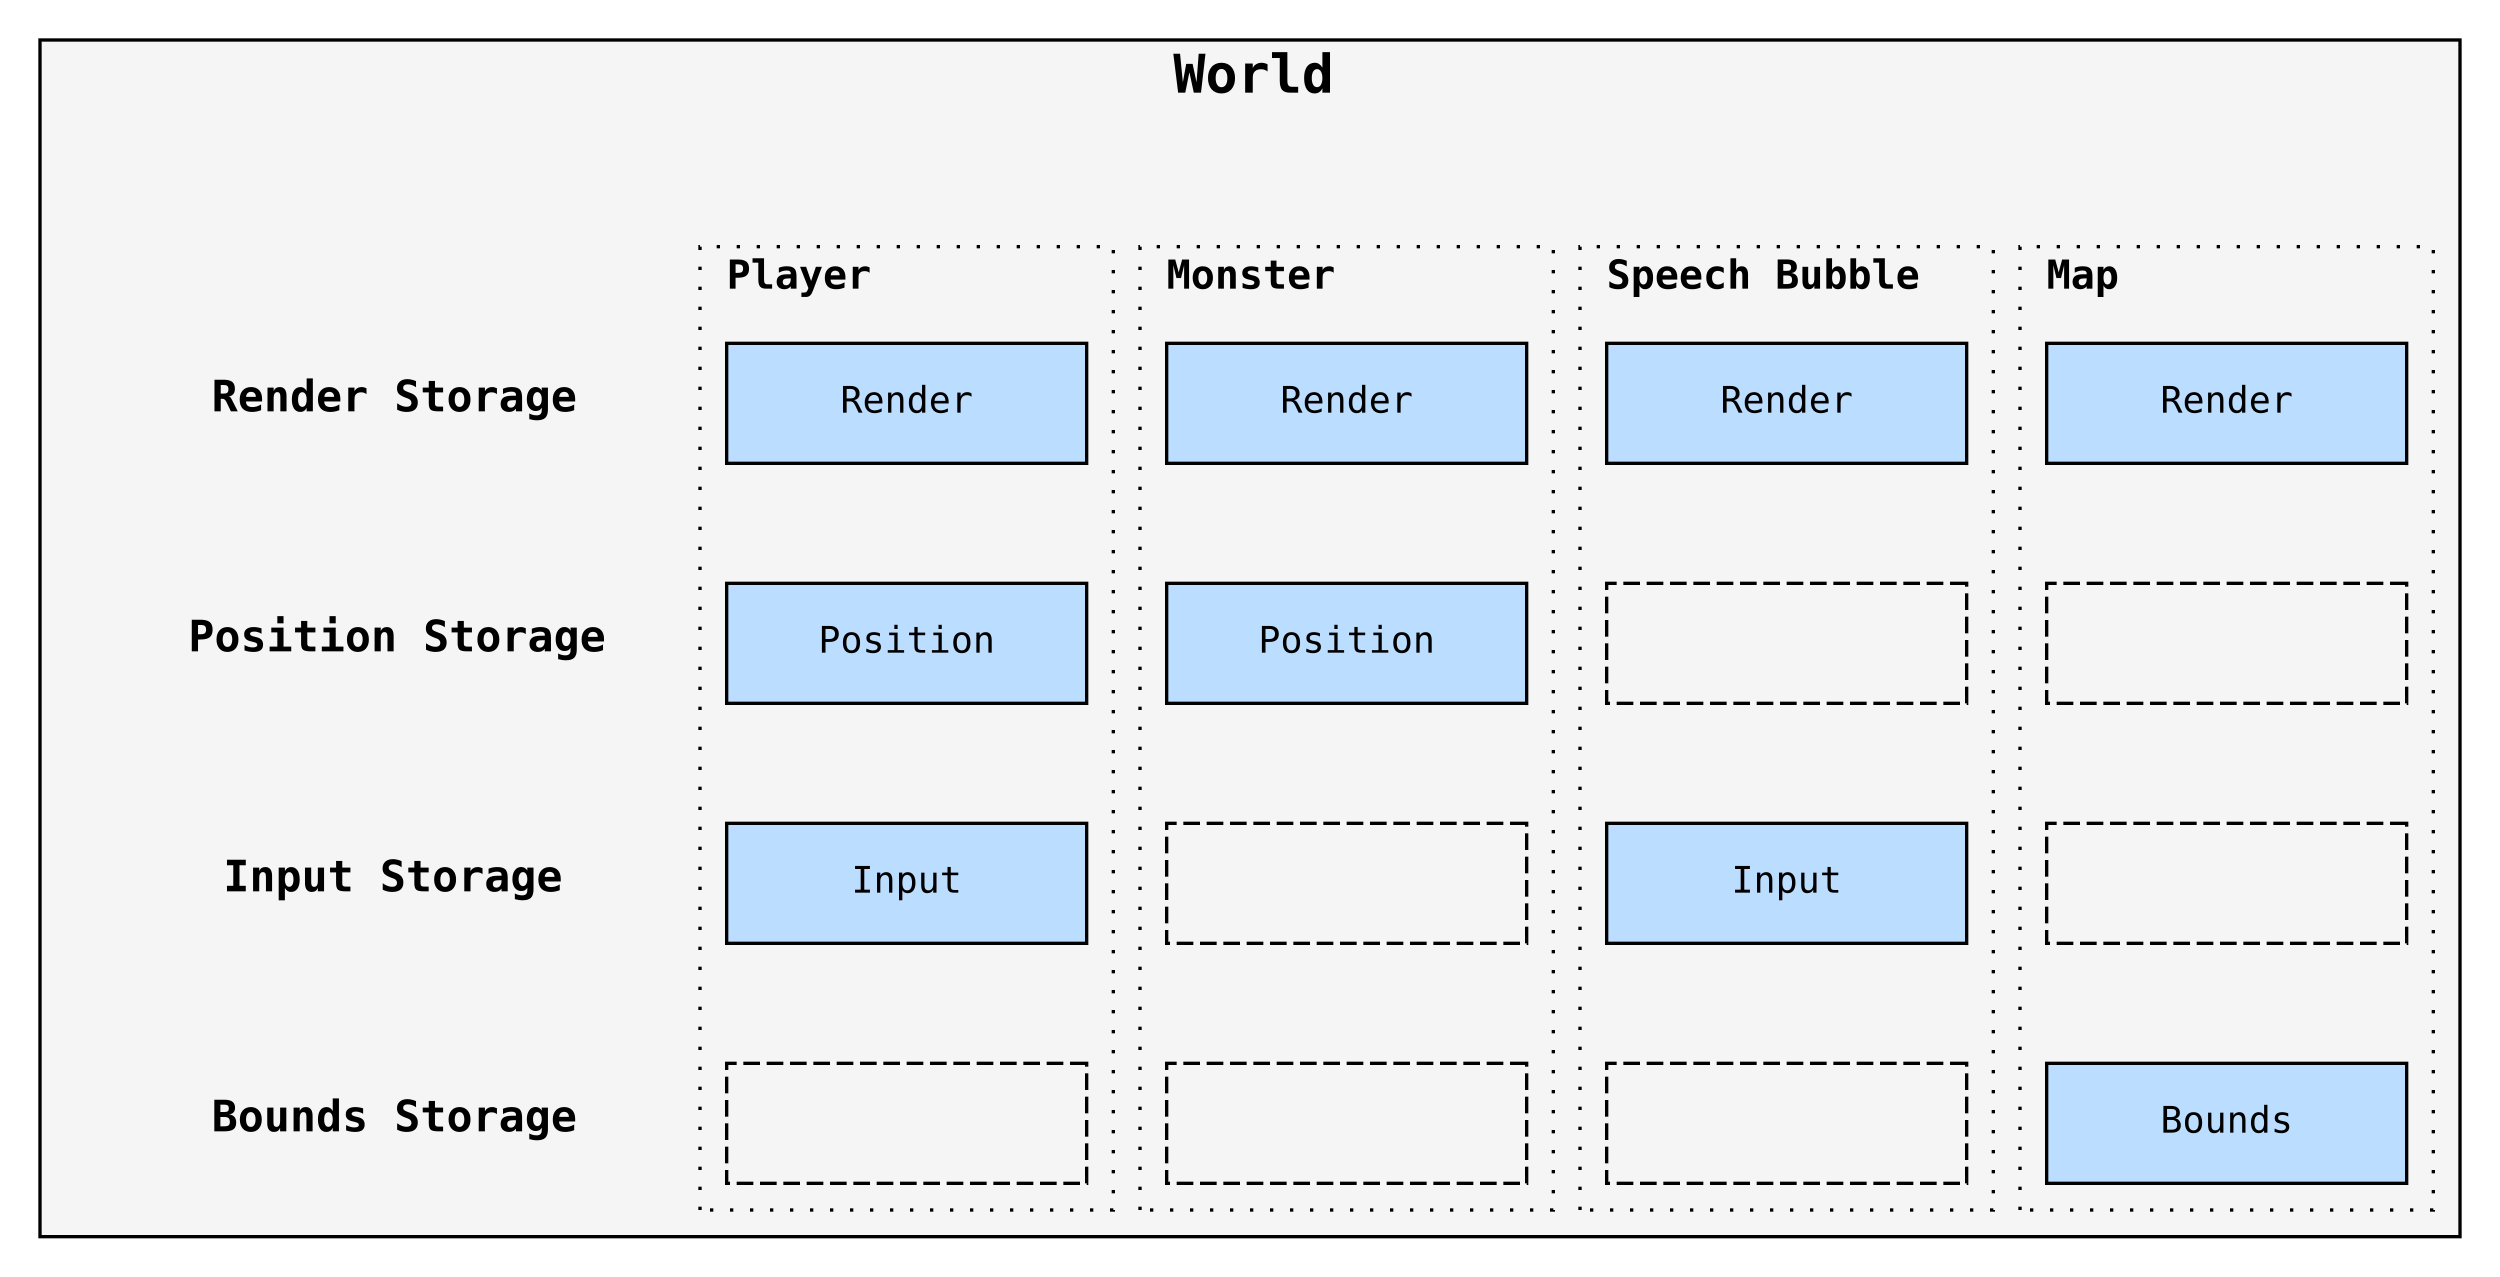
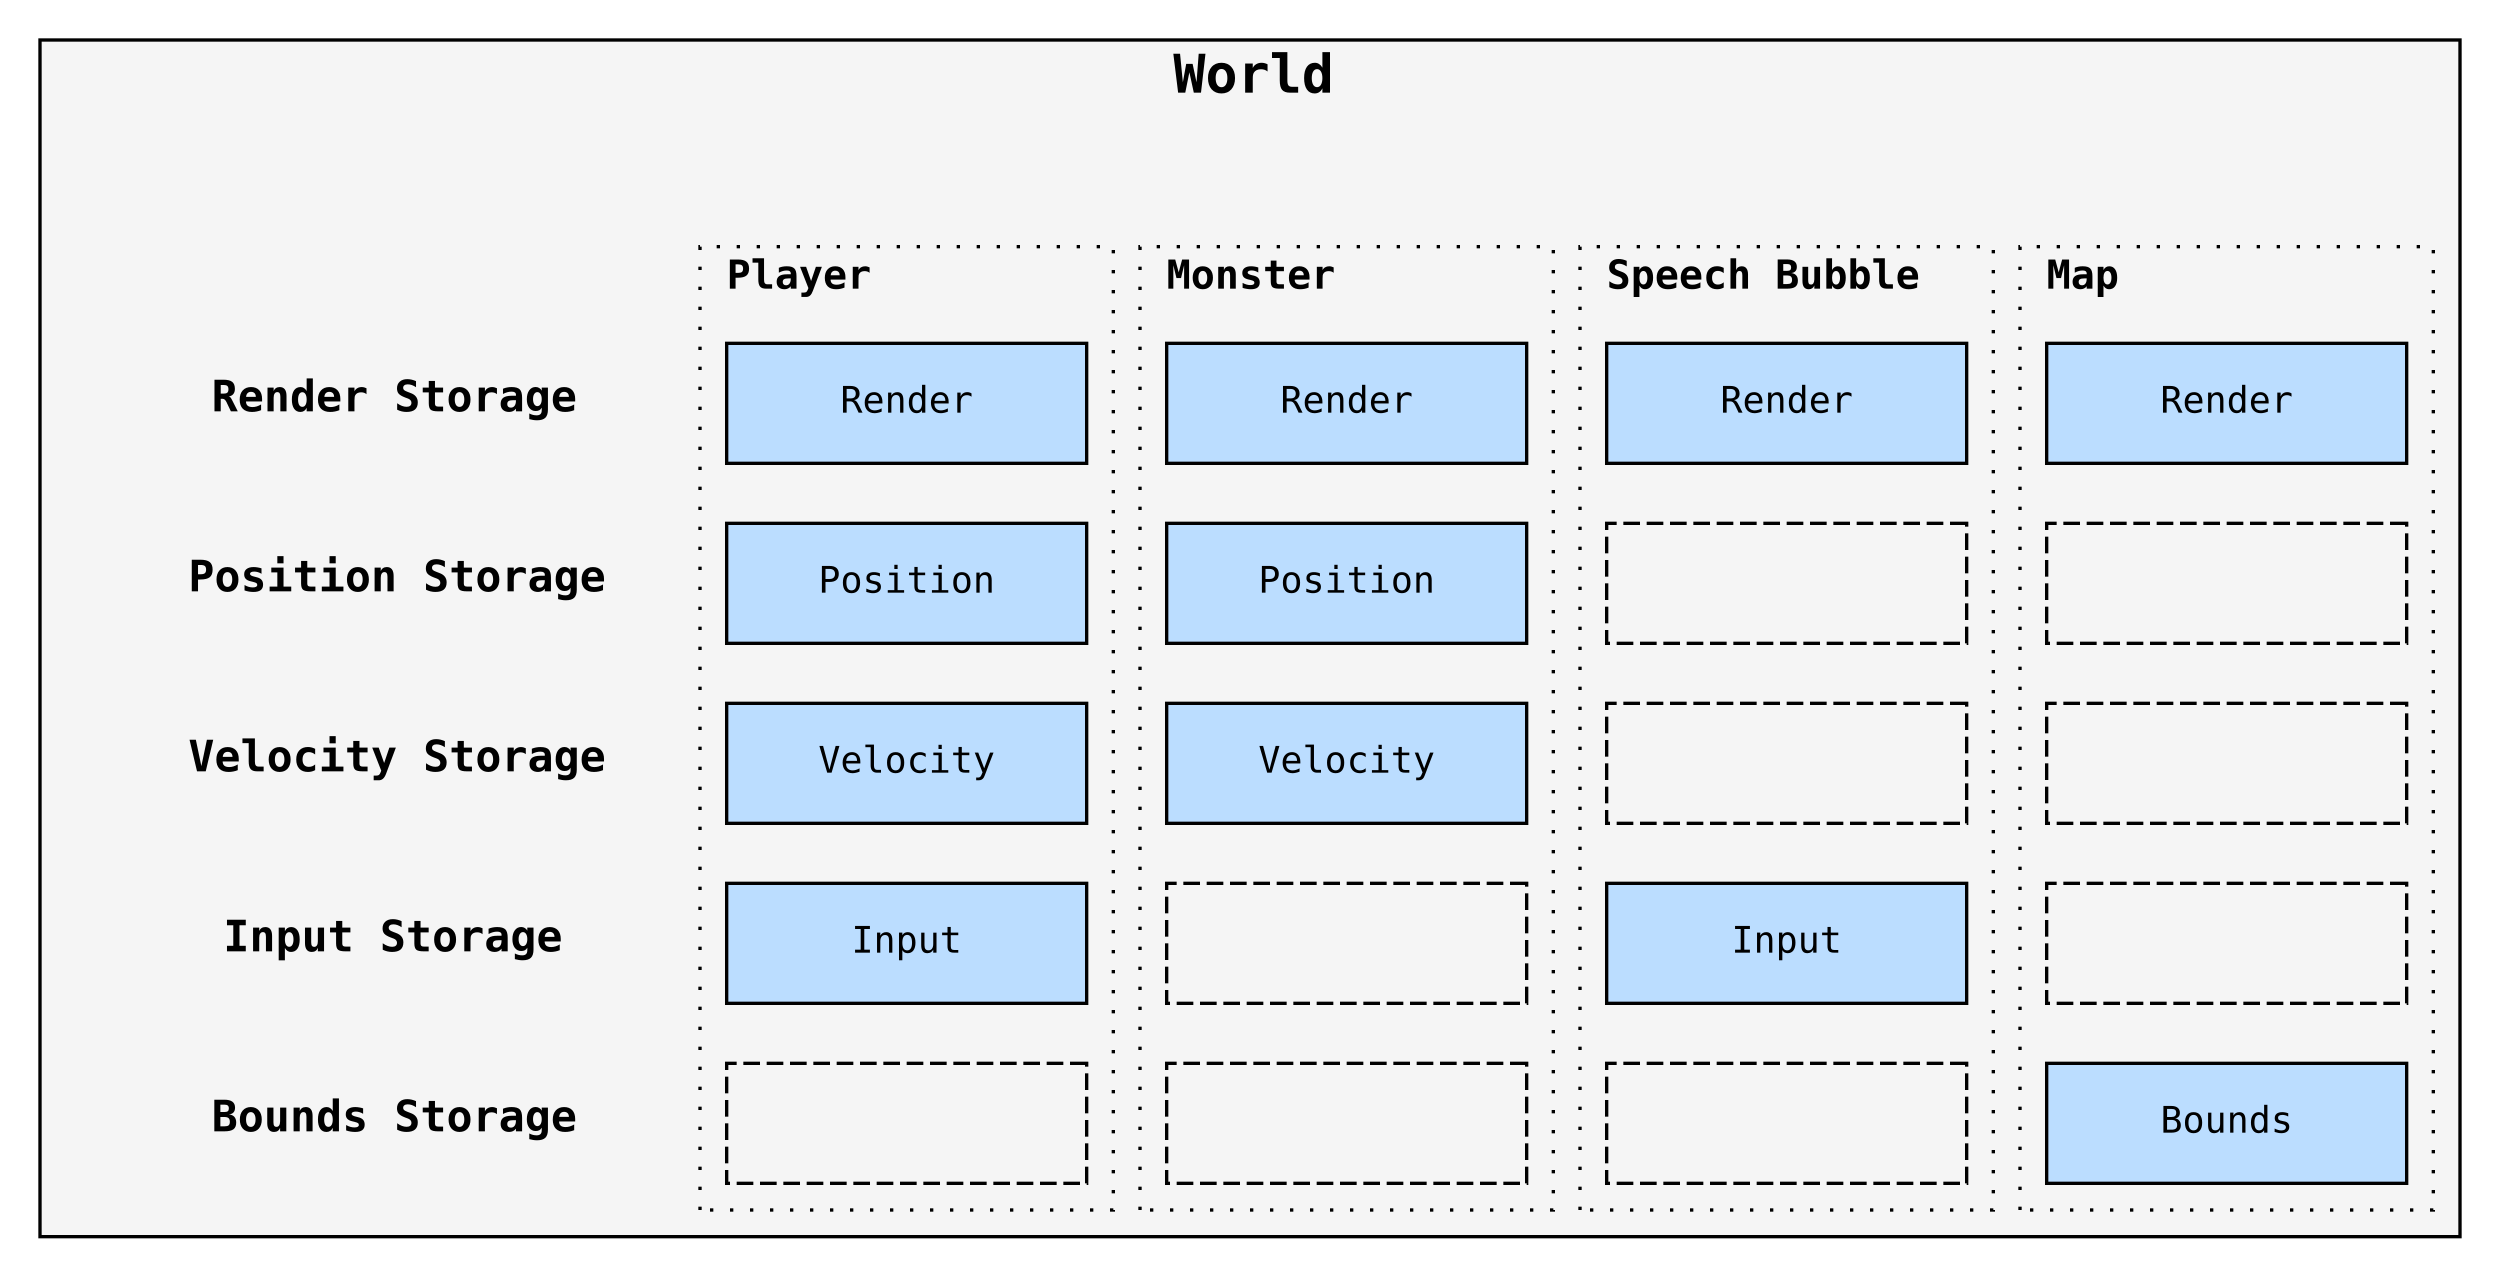
<svg xmlns="http://www.w3.org/2000/svg" width="750pt" height="383pt" viewBox="0.00 0.00 750.00 383.00">
  <g id="graph0" class="graph" transform="scale(1 1) rotate(0) translate(4 379)">
    <g id="clust1" class="cluster">
      <polygon fill="#f5f5f5" stroke="black" points="8,-8 8,-367 734,-367 734,-8 8,-8" />
      <text text-anchor="start" x="348" y="-351.2" font-family="consolas" font-weight="bold" font-size="16.00">World</text>
    </g>
    <g id="clust6" class="cluster">
      <polygon fill="#f5f5f5" stroke="black" stroke-dasharray="1,5" points="602,-16 602,-305 726,-305 726,-16 602,-16" />
      <text text-anchor="start" x="610" y="-292.4" font-family="consolas" font-weight="bold" font-size="12.00">Map</text>
-     </g>
-     <g id="clust5" class="cluster">
-       <polygon fill="#f5f5f5" stroke="black" stroke-dasharray="1,5" points="470,-16 470,-305 594,-305 594,-16 470,-16" />
-       <text text-anchor="start" x="478" y="-292.4" font-family="consolas" font-weight="bold" font-size="12.00">Speech Bubble</text>
    </g>
    <g id="clust4" class="cluster">
      <polygon fill="#f5f5f5" stroke="black" stroke-dasharray="1,5" points="338,-16 338,-305 462,-305 462,-16 338,-16" />
      <text text-anchor="start" x="346" y="-292.4" font-family="consolas" font-weight="bold" font-size="12.00">Monster</text>
    </g>
    <g id="clust3" class="cluster">
      <polygon fill="#f5f5f5" stroke="black" stroke-dasharray="1,5" points="206,-16 206,-305 330,-305 330,-16 206,-16" />
      <text text-anchor="start" x="214" y="-292.4" font-family="consolas" font-weight="bold" font-size="12.00">Player</text>
    </g>
    <g id="clust2" class="cluster">
      <polygon fill="#f5f5f5" stroke="none" points="16,-16 16,-284 198,-284 198,-16 16,-16" />
    </g>
+     <g id="clust5" class="cluster">
+       <polygon fill="#f5f5f5" stroke="black" stroke-dasharray="1,5" points="470,-16 470,-305 594,-305 594,-16 470,-16" />
+       <text text-anchor="start" x="478" y="-292.4" font-family="consolas" font-weight="bold" font-size="12.00">Speech Bubble</text>
+     </g>
    <g id="node1" class="node">
      <polygon fill="none" stroke="black" stroke-width="0" points="190,-276 24,-276 24,-240 190,-240 190,-276" />
      <text text-anchor="start" x="59.5" y="-255.6" font-family="consolas" font-weight="bold" font-size="13.00">Render Storage</text>
    </g>
    <g id="node2" class="node">
-       <polygon fill="none" stroke="black" stroke-width="0" points="190,-204 24,-204 24,-168 190,-168 190,-204" />
-       <text text-anchor="start" x="52.5" y="-183.6" font-family="consolas" font-weight="bold" font-size="13.00">Position Storage</text>
+       <polygon fill="none" stroke="black" stroke-width="0" points="190,-222 24,-222 24,-186 190,-186 190,-222" />
+       <text text-anchor="start" x="52.5" y="-201.6" font-family="consolas" font-weight="bold" font-size="13.00">Position Storage</text>
    </g>
    <g id="node3" class="node">
-       <polygon fill="none" stroke="black" stroke-width="0" points="190,-132 24,-132 24,-96 190,-96 190,-132" />
-       <text text-anchor="start" x="63" y="-111.6" font-family="consolas" font-weight="bold" font-size="13.00">Input Storage</text>
+       <polygon fill="none" stroke="black" stroke-width="0" points="190,-168 24,-168 24,-132 190,-132 190,-168" />
+       <text text-anchor="start" x="52.5" y="-147.6" font-family="consolas" font-weight="bold" font-size="13.00">Velocity Storage</text>
    </g>
    <g id="node4" class="node">
+       <polygon fill="none" stroke="black" stroke-width="0" points="190,-114 24,-114 24,-78 190,-78 190,-114" />
+       <text text-anchor="start" x="63" y="-93.6" font-family="consolas" font-weight="bold" font-size="13.00">Input Storage</text>
+     </g>
+     <g id="node5" class="node">
      <polygon fill="none" stroke="black" stroke-width="0" points="190,-60 24,-60 24,-24 190,-24 190,-60" />
      <text text-anchor="start" x="59.5" y="-39.6" font-family="consolas" font-weight="bold" font-size="13.00">Bounds Storage</text>
    </g>
-     <g id="node5" class="node">
+     <g id="node6" class="node">
      <polygon fill="#bbddff" stroke="black" points="322,-276 214,-276 214,-240 322,-240 322,-276" />
      <text text-anchor="middle" x="268" y="-255.2" font-family="consolas" font-size="11.00">Render</text>
    </g>
-     <g id="node6" class="node">
-       <polygon fill="#bbddff" stroke="black" points="322,-204 214,-204 214,-168 322,-168 322,-204" />
-       <text text-anchor="middle" x="268" y="-183.2" font-family="consolas" font-size="11.00">Position</text>
-     </g>
    <g id="node7" class="node">
-       <polygon fill="#bbddff" stroke="black" points="322,-132 214,-132 214,-96 322,-96 322,-132" />
-       <text text-anchor="middle" x="268" y="-111.2" font-family="consolas" font-size="11.00">Input</text>
+       <polygon fill="#bbddff" stroke="black" points="322,-222 214,-222 214,-186 322,-186 322,-222" />
+       <text text-anchor="middle" x="268" y="-201.2" font-family="consolas" font-size="11.00">Position</text>
    </g>
    <g id="node8" class="node">
+       <polygon fill="#bbddff" stroke="black" points="322,-168 214,-168 214,-132 322,-132 322,-168" />
+       <text text-anchor="middle" x="268" y="-147.2" font-family="consolas" font-size="11.00">Velocity</text>
+     </g>
+     <g id="node9" class="node">
+       <polygon fill="#bbddff" stroke="black" points="322,-114 214,-114 214,-78 322,-78 322,-114" />
+       <text text-anchor="middle" x="268" y="-93.2" font-family="consolas" font-size="11.00">Input</text>
+     </g>
+     <g id="node10" class="node">
      <polygon fill="none" stroke="black" stroke-dasharray="5,2" points="322,-60 214,-60 214,-24 322,-24 322,-60" />
    </g>
-     <g id="node9" class="node">
+     <g id="node11" class="node">
      <polygon fill="#bbddff" stroke="black" points="454,-276 346,-276 346,-240 454,-240 454,-276" />
      <text text-anchor="middle" x="400" y="-255.2" font-family="consolas" font-size="11.00">Render</text>
    </g>
-     <g id="node10" class="node">
-       <polygon fill="#bbddff" stroke="black" points="454,-204 346,-204 346,-168 454,-168 454,-204" />
-       <text text-anchor="middle" x="400" y="-183.2" font-family="consolas" font-size="11.00">Position</text>
+     <g id="node12" class="node">
+       <polygon fill="#bbddff" stroke="black" points="454,-222 346,-222 346,-186 454,-186 454,-222" />
+       <text text-anchor="middle" x="400" y="-201.2" font-family="consolas" font-size="11.00">Position</text>
    </g>
-     <g id="node11" class="node">
-       <polygon fill="none" stroke="black" stroke-dasharray="5,2" points="454,-132 346,-132 346,-96 454,-96 454,-132" />
+     <g id="node13" class="node">
+       <polygon fill="#bbddff" stroke="black" points="454,-168 346,-168 346,-132 454,-132 454,-168" />
+       <text text-anchor="middle" x="400" y="-147.2" font-family="consolas" font-size="11.00">Velocity</text>
    </g>
-     <g id="node12" class="node">
+     <g id="node14" class="node">
+       <polygon fill="none" stroke="black" stroke-dasharray="5,2" points="454,-114 346,-114 346,-78 454,-78 454,-114" />
+     </g>
+     <g id="node15" class="node">
      <polygon fill="none" stroke="black" stroke-dasharray="5,2" points="454,-60 346,-60 346,-24 454,-24 454,-60" />
    </g>
-     <g id="node13" class="node">
+     <g id="node16" class="node">
      <polygon fill="#bbddff" stroke="black" points="586,-276 478,-276 478,-240 586,-240 586,-276" />
      <text text-anchor="middle" x="532" y="-255.2" font-family="consolas" font-size="11.00">Render</text>
    </g>
-     <g id="node14" class="node">
-       <polygon fill="none" stroke="black" stroke-dasharray="5,2" points="586,-204 478,-204 478,-168 586,-168 586,-204" />
+     <g id="node17" class="node">
+       <polygon fill="none" stroke="black" stroke-dasharray="5,2" points="586,-222 478,-222 478,-186 586,-186 586,-222" />
    </g>
-     <g id="node15" class="node">
-       <polygon fill="#bbddff" stroke="black" points="586,-132 478,-132 478,-96 586,-96 586,-132" />
-       <text text-anchor="middle" x="532" y="-111.2" font-family="consolas" font-size="11.00">Input</text>
+     <g id="node18" class="node">
+       <polygon fill="none" stroke="black" stroke-dasharray="5,2" points="586,-168 478,-168 478,-132 586,-132 586,-168" />
    </g>
-     <g id="node16" class="node">
+     <g id="node19" class="node">
+       <polygon fill="#bbddff" stroke="black" points="586,-114 478,-114 478,-78 586,-78 586,-114" />
+       <text text-anchor="middle" x="532" y="-93.2" font-family="consolas" font-size="11.00">Input</text>
+     </g>
+     <g id="node20" class="node">
      <polygon fill="none" stroke="black" stroke-dasharray="5,2" points="586,-60 478,-60 478,-24 586,-24 586,-60" />
    </g>
-     <g id="node17" class="node">
+     <g id="node21" class="node">
      <polygon fill="#bbddff" stroke="black" points="718,-276 610,-276 610,-240 718,-240 718,-276" />
      <text text-anchor="middle" x="664" y="-255.2" font-family="consolas" font-size="11.00">Render</text>
    </g>
-     <g id="node18" class="node">
-       <polygon fill="none" stroke="black" stroke-dasharray="5,2" points="718,-204 610,-204 610,-168 718,-168 718,-204" />
+     <g id="node22" class="node">
+       <polygon fill="none" stroke="black" stroke-dasharray="5,2" points="718,-222 610,-222 610,-186 718,-186 718,-222" />
    </g>
-     <g id="node19" class="node">
-       <polygon fill="none" stroke="black" stroke-dasharray="5,2" points="718,-132 610,-132 610,-96 718,-96 718,-132" />
+     <g id="node23" class="node">
+       <polygon fill="none" stroke="black" stroke-dasharray="5,2" points="718,-168 610,-168 610,-132 718,-132 718,-168" />
    </g>
-     <g id="node20" class="node">
+     <g id="node24" class="node">
+       <polygon fill="none" stroke="black" stroke-dasharray="5,2" points="718,-114 610,-114 610,-78 718,-78 718,-114" />
+     </g>
+     <g id="node25" class="node">
      <polygon fill="#bbddff" stroke="black" points="718,-60 610,-60 610,-24 718,-24 718,-60" />
      <text text-anchor="middle" x="664" y="-39.2" font-family="consolas" font-size="11.00">Bounds</text>
    </g>
  </g>
</svg>
